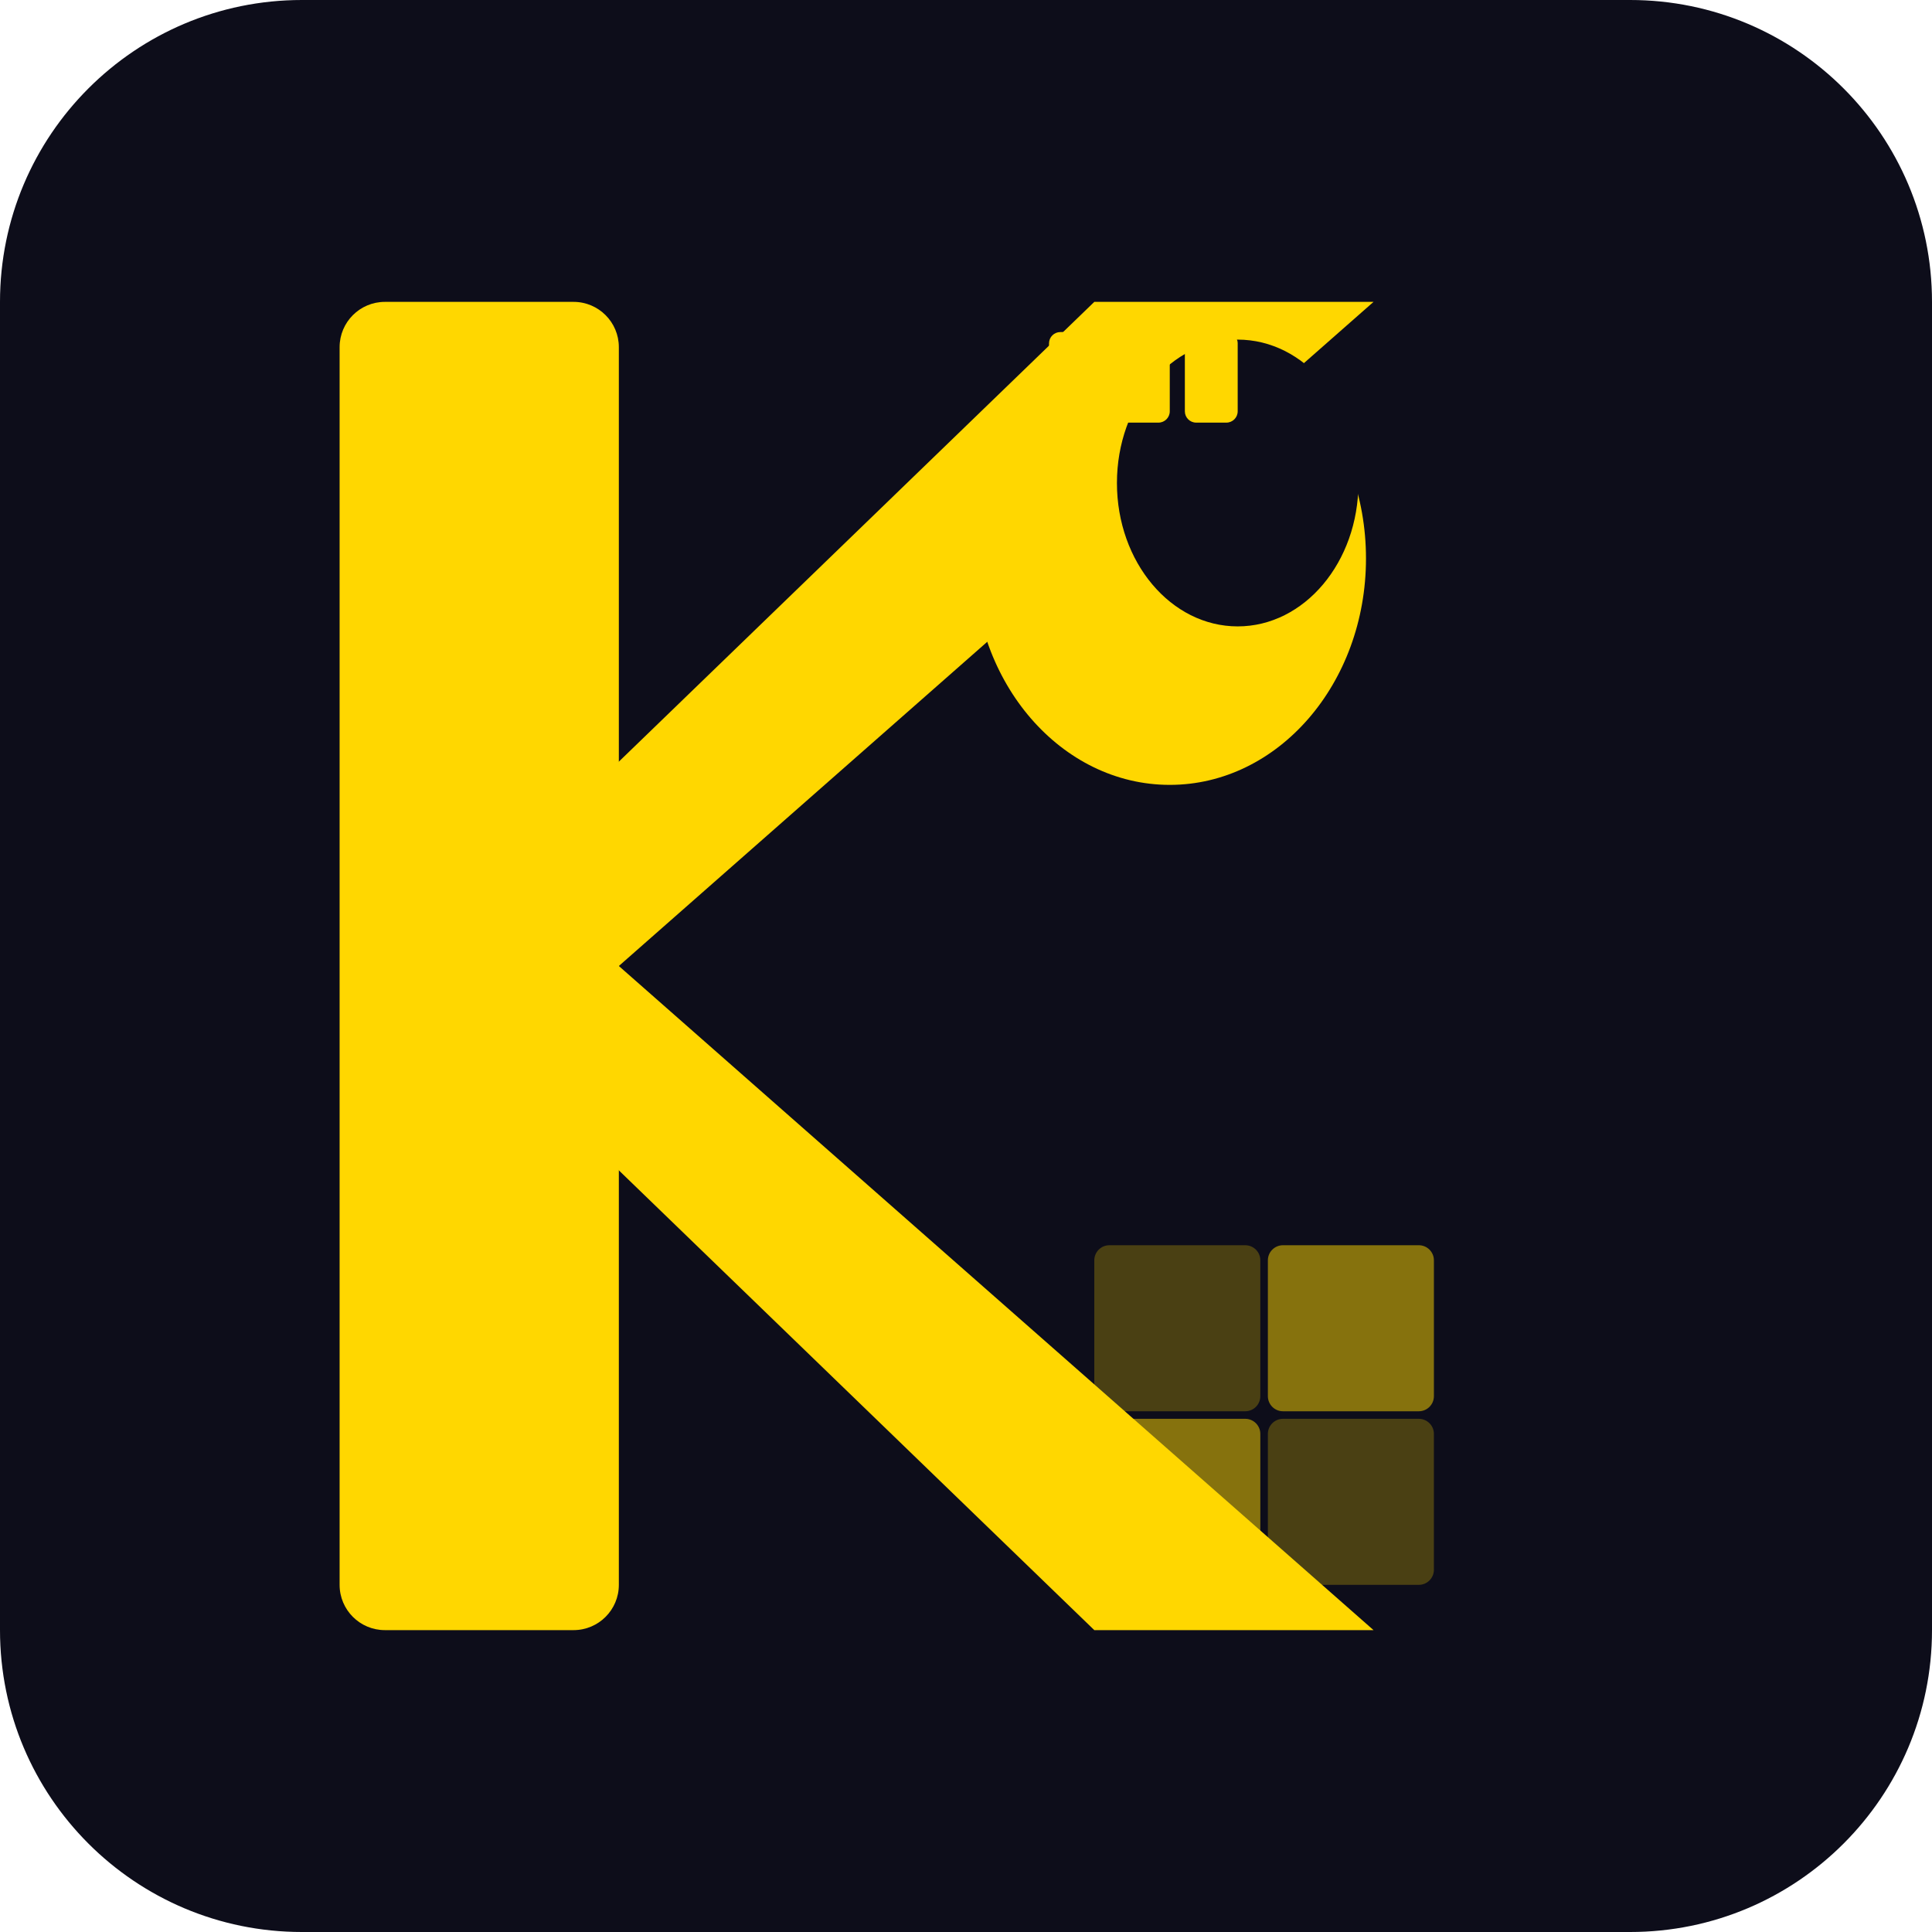
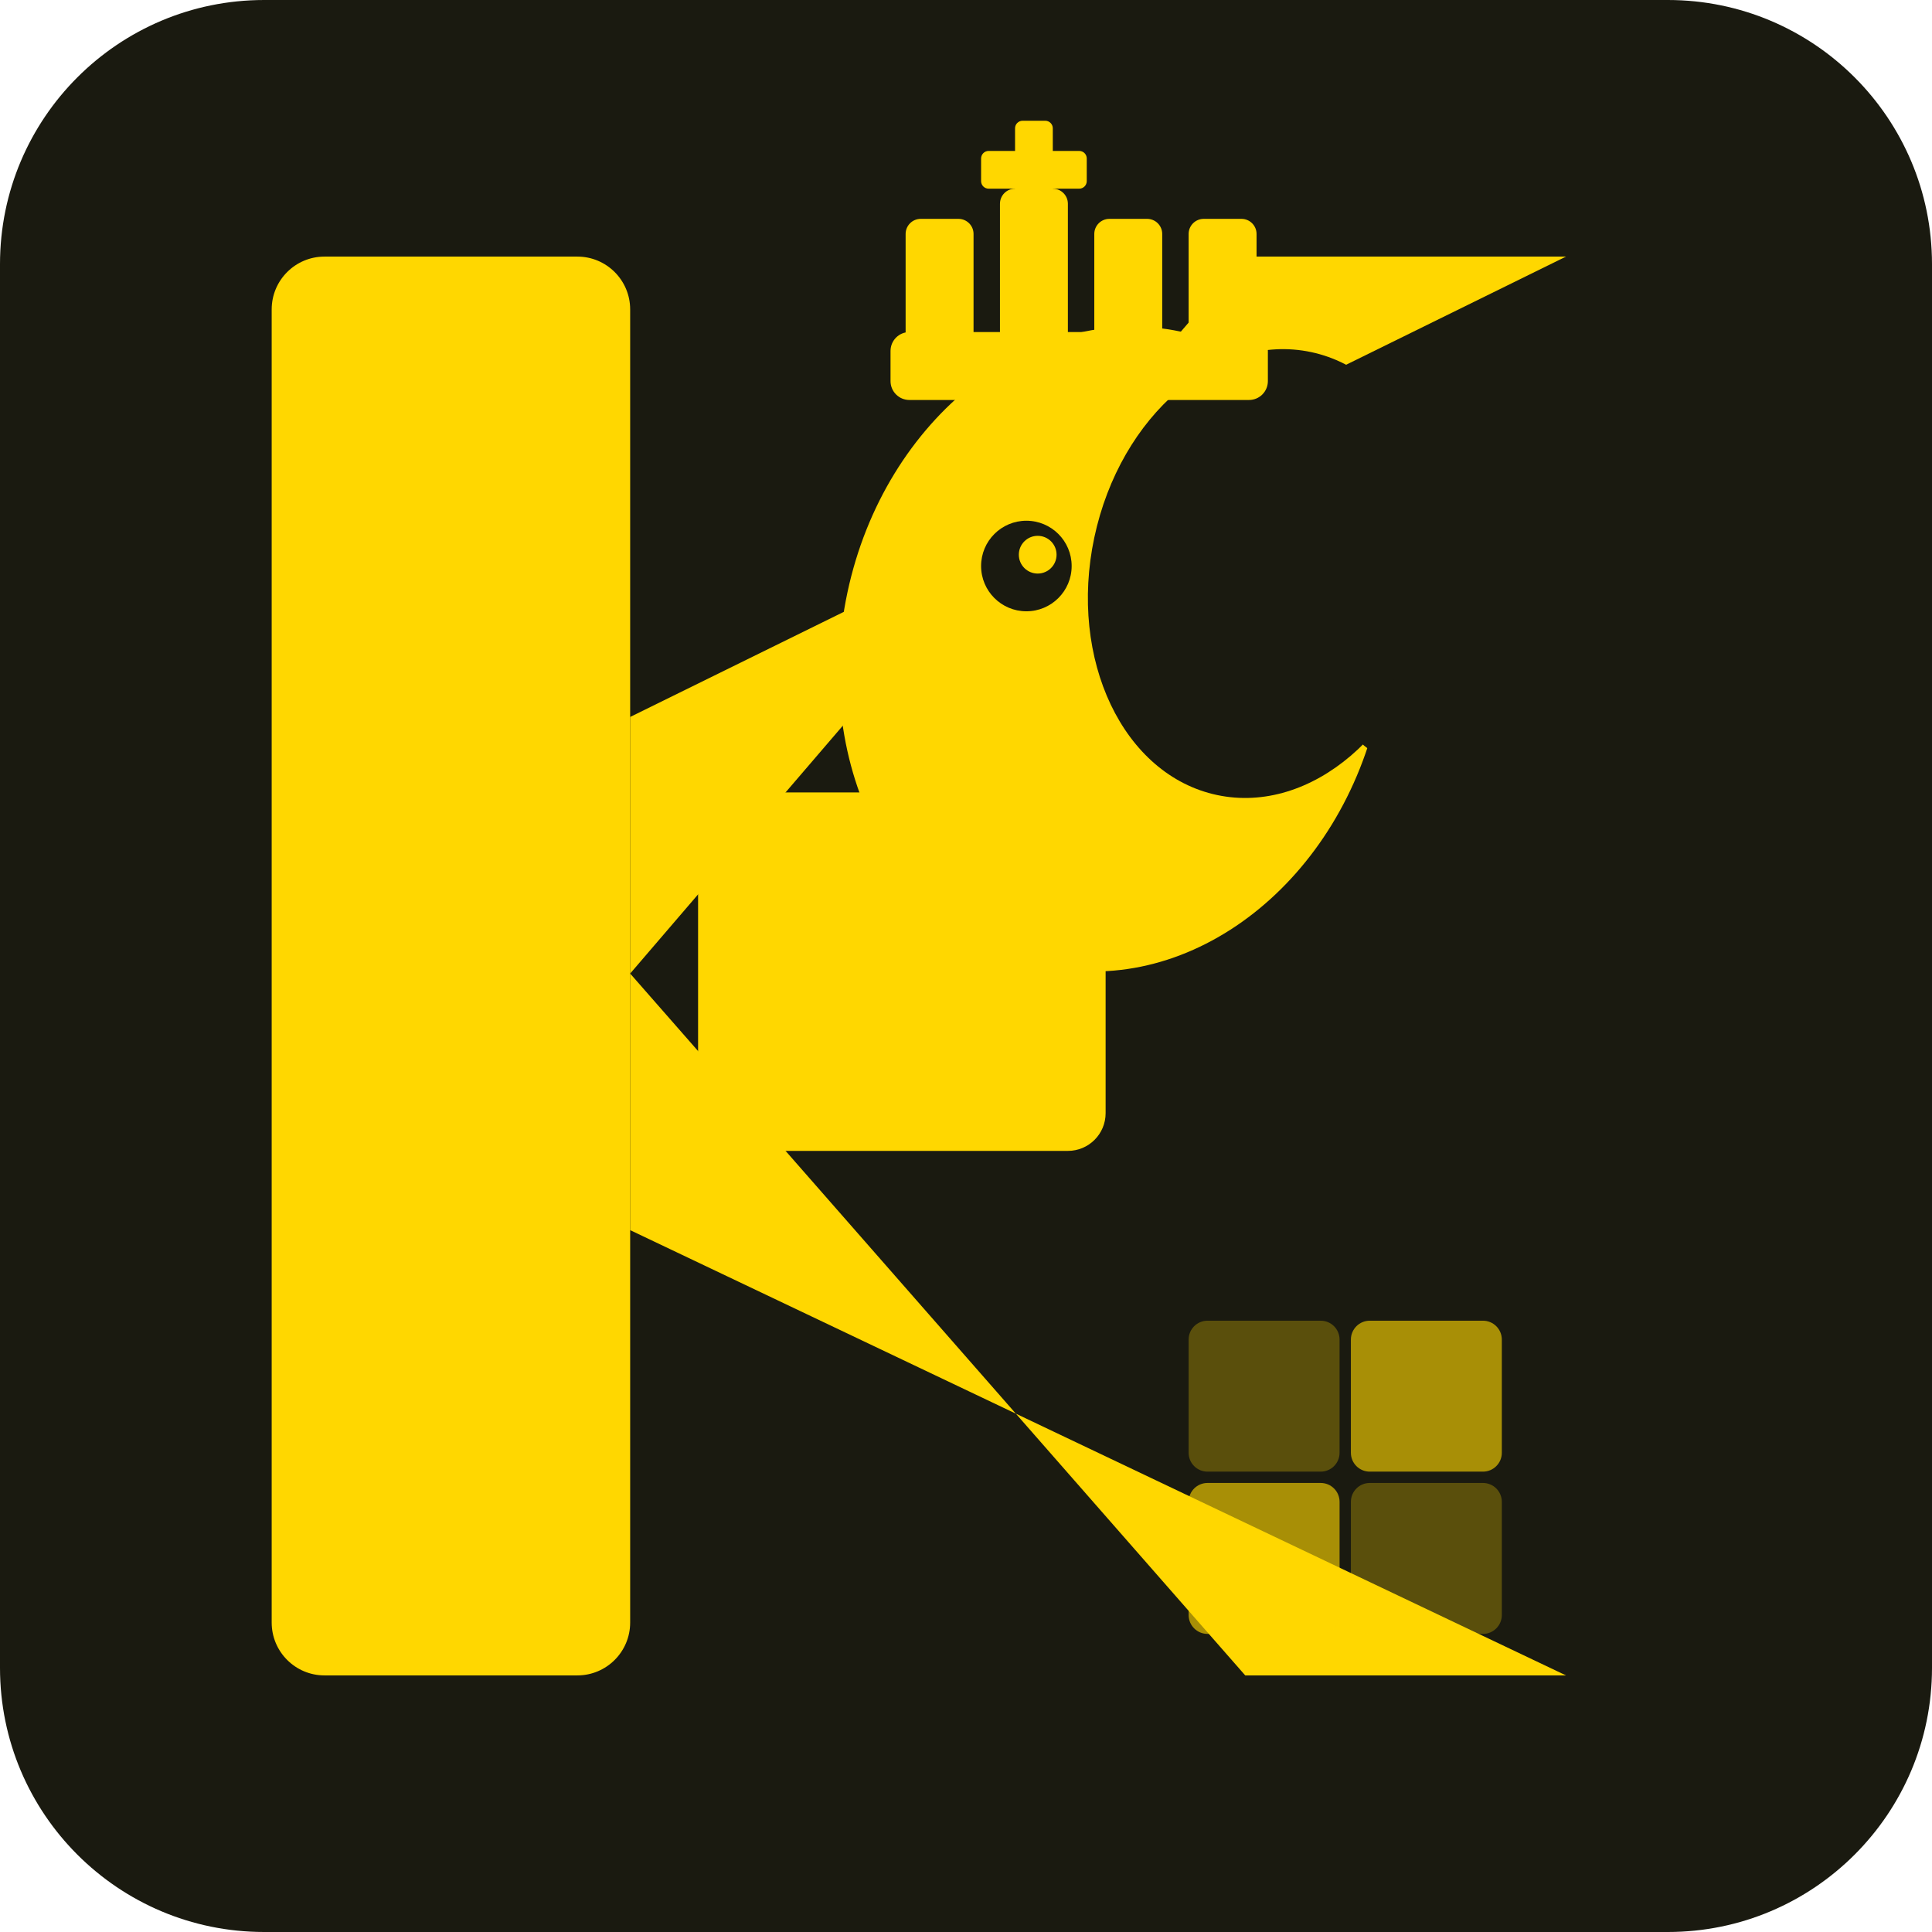
<svg xmlns="http://www.w3.org/2000/svg" viewBox="0 0 512 512">
-   <rect width="512" height="512" rx="80" fill="#0D0D1A" />
-   <rect x="290" y="330" width="44" height="44" fill="#FFD700" opacity="0.25" rx="4" />
-   <rect x="336" y="330" width="44" height="44" fill="#FFD700" opacity="0.5" rx="4" />
-   <rect x="290" y="376" width="44" height="44" fill="#FFD700" opacity="0.5" rx="4" />
-   <rect x="336" y="376" width="44" height="44" fill="#FFD700" opacity="0.25" rx="4" />
-   <rect x="90" y="80" width="74" height="352" fill="#FFD700" rx="12" />
-   <polygon points="164,256 364,80 290,80 108,256" fill="#FFD700" />
-   <polygon points="164,256 364,432 290,432 108,256" fill="#FFD700" />
-   <ellipse cx="310" cy="148" rx="52" ry="60" fill="#FFD700" />
-   <ellipse cx="328" cy="128" rx="32" ry="38" fill="#0D0D1A" />
-   <rect x="278" y="88" width="14" height="24" fill="#FFD700" rx="3" />
-   <rect x="296" y="82" width="14" height="30" fill="#FFD700" rx="3" />
-   <rect x="314" y="88" width="14" height="24" fill="#FFD700" rx="3" />
+   <rect width="512" height="512" rx="70" fill="#1A1A10" />
+   <rect x="72" y="68" width="95" height="376" rx="14" fill="#FFD700" />
+   <polygon points="167,258 167,190 415,68 330,68" fill="#FFD700" />
+   <polygon points="167,258 167,326 415,444 330,444" fill="#FFD700" />
+   <rect x="185" y="210" width="108" height="95" rx="10" fill="#FFD700" />
+   <ellipse cx="295" cy="172" rx="72" ry="86" fill="#FFD700" transform="rotate(12 295 172)" />
+   <ellipse cx="335" cy="152" rx="46" ry="60" fill="#1A1A10" transform="rotate(12 335 152)" />
+   <circle cx="368" cy="190" r="10" fill="#1A1A10" transform="rotate(12 368 190)" />
+   <circle cx="272" cy="150" r="12" fill="#1A1A10" />
+   <circle cx="275" cy="147" r="5" fill="#FFD700" />
+   <rect x="236" y="88" width="100" height="18" rx="5" fill="#FFD700" />
+   <rect x="240" y="58" width="18" height="34" rx="4" fill="#FFD700" />
+   <rect x="265" y="50" width="18" height="42" rx="4" fill="#FFD700" />
+   <rect x="290" y="58" width="18" height="34" rx="4" fill="#FFD700" />
+   <rect x="315" y="58" width="18" height="34" rx="4" fill="#FFD700" />
+   <rect x="269" y="32" width="10" height="22" rx="2" fill="#FFD700" />
+   <rect x="260" y="40" width="28" height="10" rx="2" fill="#FFD700" />
+   <rect x="315" y="350" width="40" height="40" rx="5" fill="#FFD700" opacity="0.28" />
+   <rect x="358" y="350" width="40" height="40" rx="5" fill="#FFD700" opacity="0.62" />
+   <rect x="315" y="393" width="40" height="40" rx="5" fill="#FFD700" opacity="0.62" />
+   <rect x="358" y="393" width="40" height="40" rx="5" fill="#FFD700" opacity="0.28" />
</svg>
